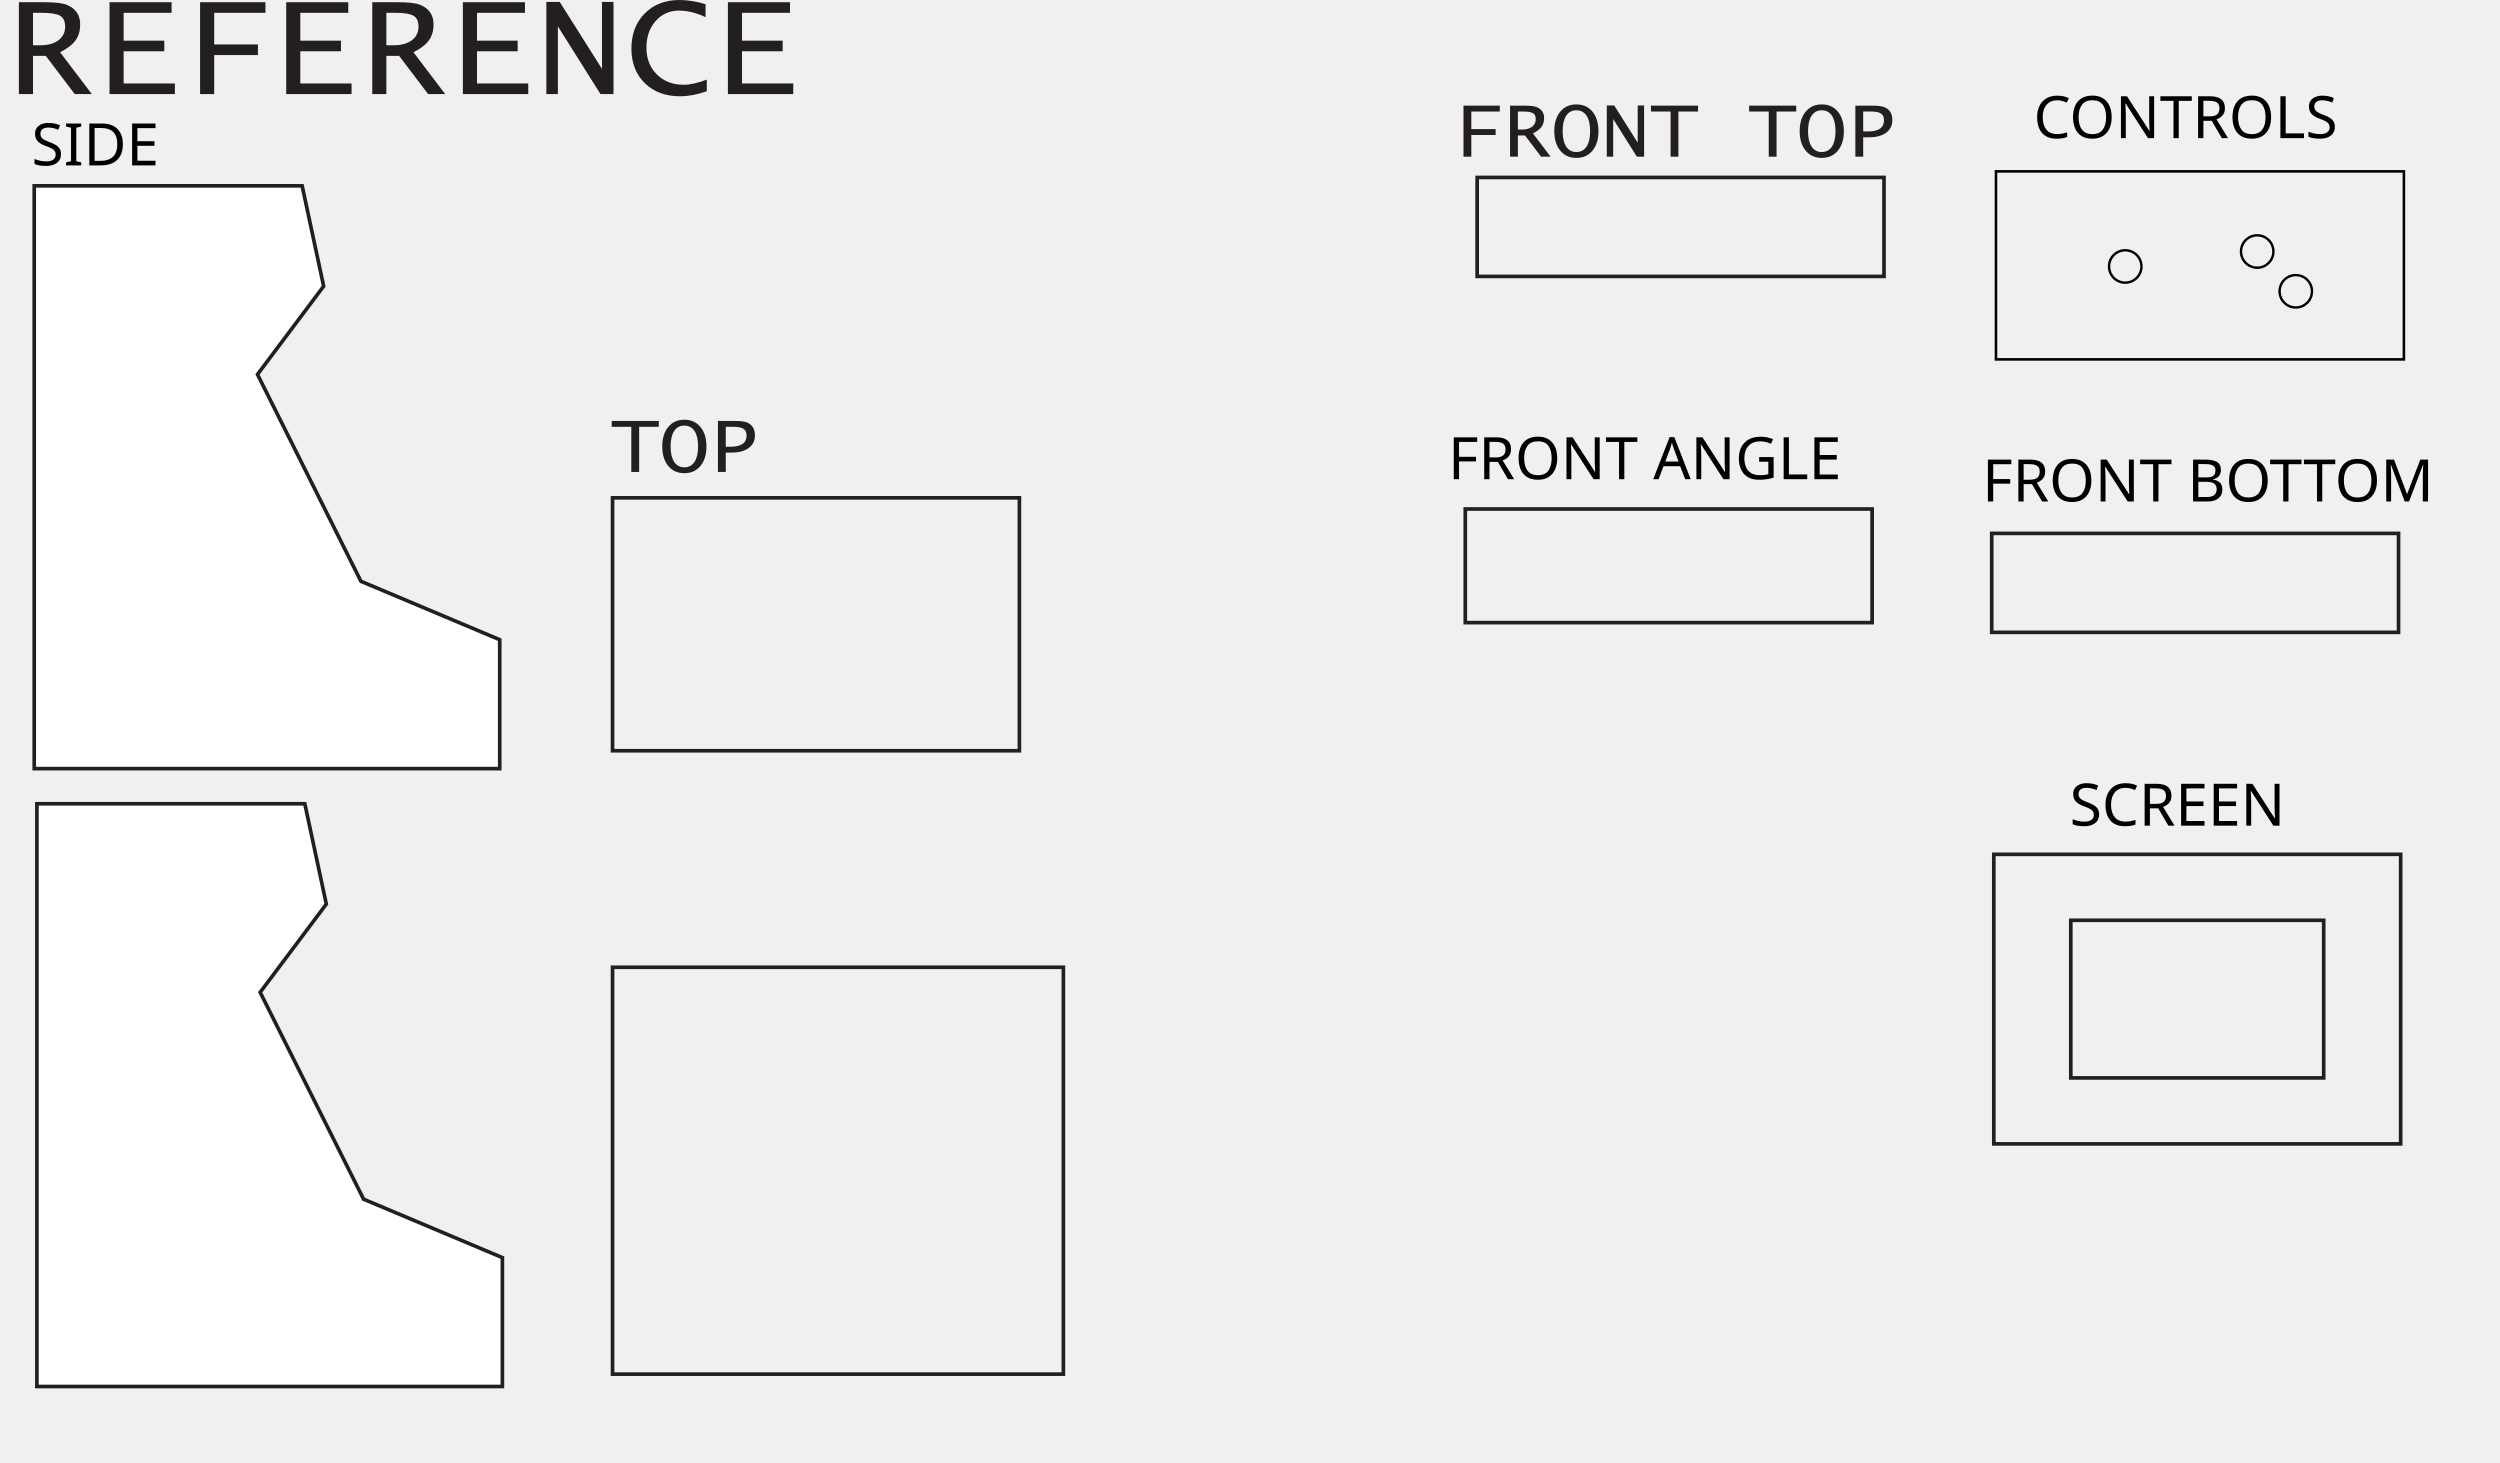
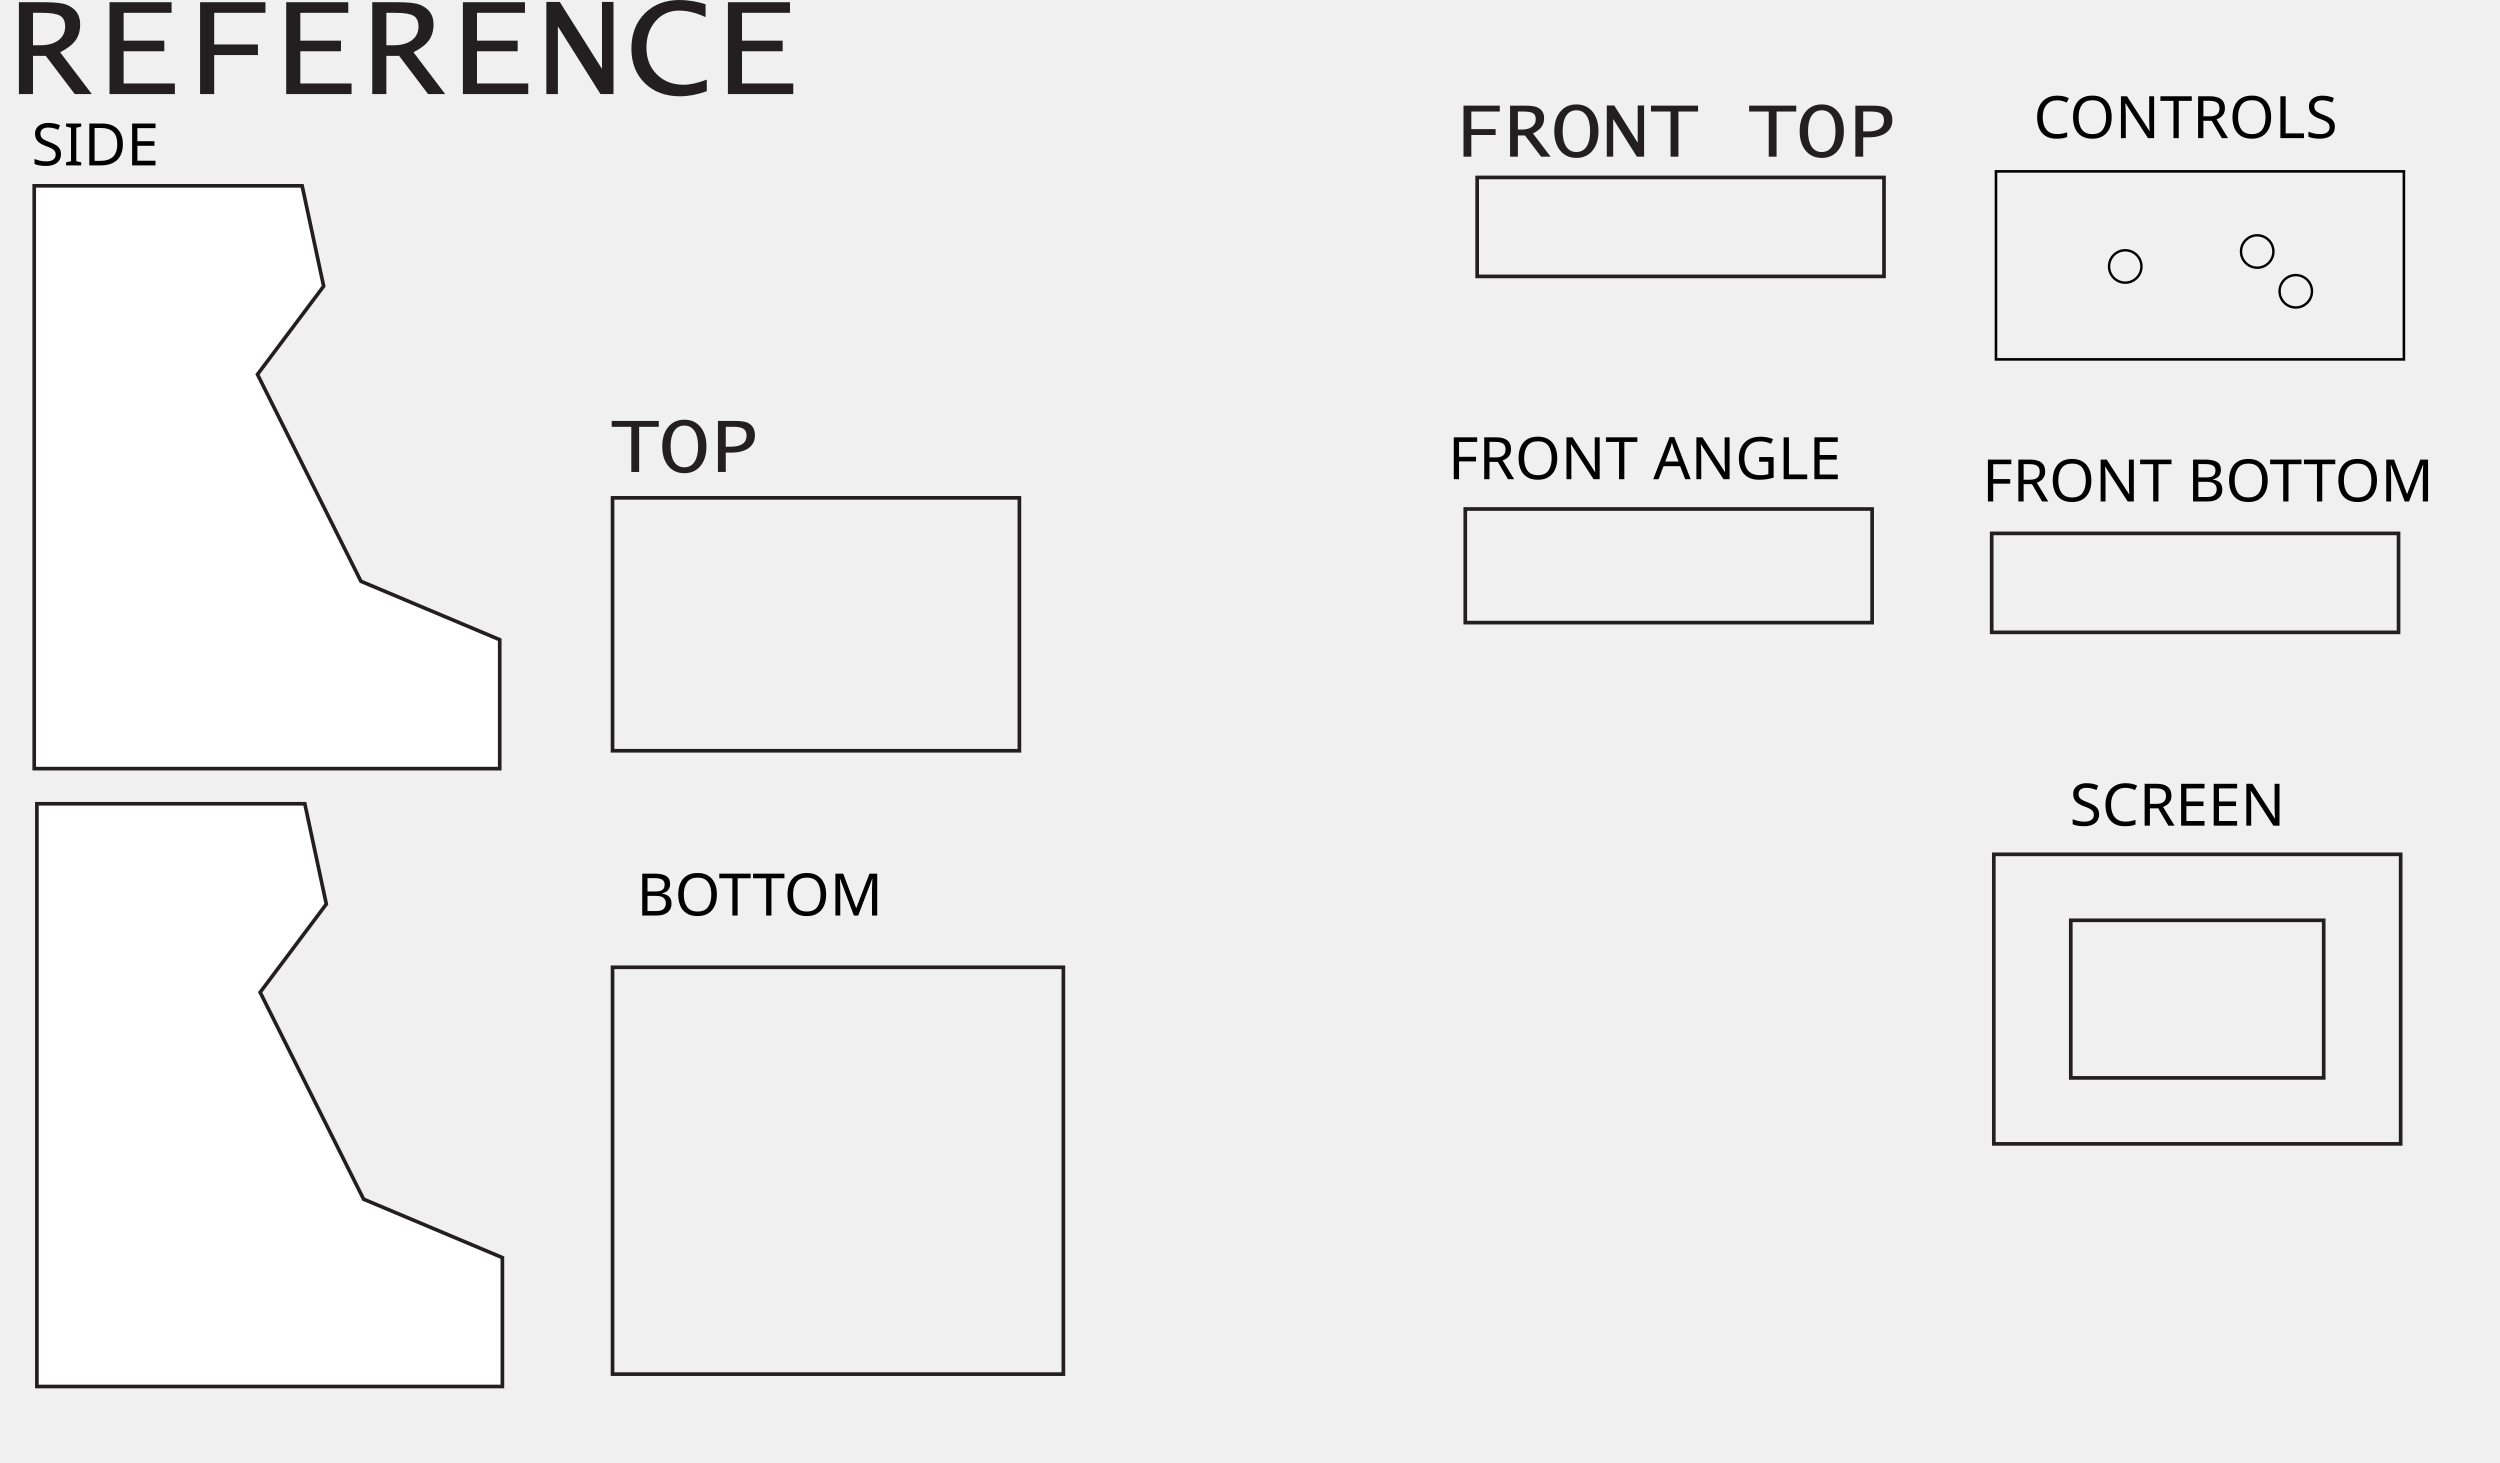
<svg xmlns="http://www.w3.org/2000/svg" xmlns:ns1="http://www.openswatchbook.org/uri/2009/osb" id="Layer_1" data-name="Layer 1" width="85.259in" height="49.888in" viewBox="0 0 6138.65 3591.924" version="1.1">
  <defs id="defs3744">
    <linearGradient id="linearGradient6102" ns1:paint="solid">
      <stop style="stop-color:#000000;stop-opacity:1;" offset="0" id="stop6104" />
    </linearGradient>
    <linearGradient id="linearGradient6089" ns1:paint="solid">
      <stop style="stop-color:#000000;stop-opacity:1;" offset="0" id="stop6091" />
    </linearGradient>
  </defs>
  <g id="g3564" transform="translate(79.54173,-682.3843)">
    <polygon points="1147.5,2253.185 1147.5,2569.689 4.5,2569.703 4.5,1138.703 4.5,1138.703 662.362,1138.689 715.17,1385.136 552.731,1601.714 806.72,2109.697 " style="fill:#ffffff" id="polygon3566" />
    <path d="m 658.724,65.993 51.617,240.885 -159.541,212.715 -3.337,4.45 2.488,4.975 252,504.007 1.489,2.978 3.068,1.292 336.492,141.681 0,309.018 -1134,0.013 0,-1422 649.724,-0.014 m 7.276,-9 -666,0.014 0,1440 1152,-0.014 L 1152,1173 810,1029 558,524.993 720,309 666,56.993 l 0,0 z" transform="translate(0,1077.196)" style="fill:#231f20" id="path3568" />
  </g>
  <path d="m 5885.035,1314.198 0,234 -990,0 0,-234 990,0 m 9,-9 -1008,0 0,252 1008,0 0,-252 0,0 z" style="fill:#231f20" id="path3570" />
  <path d="m 4592.443,1254.334 0,270 -990,0 0,-270 990,0 m 9,-9 -1008,0 0,288 1008,0 0,-288 0,0 z" style="fill:#231f20" id="path3574" />
  <g id="g3600" transform="translate(41.86407,83.72814)">
    <path d="m 1508.3,-2.05 0,-110.84 -48.145,0 0,-14.453 115.625,0 0,14.453 -48.242,0 0,110.84 -19.238,0 z" transform="translate(0,1077.196)" style="fill:#231f20" id="path3602" />
    <path d="m 1584.275,-64.745 q 0,-29.979 14.71,-47.8 14.71,-17.821 39.538,-17.822 24.828,0 39.537,17.822 14.709,17.822 14.711,47.8 0,30.079 -14.711,47.9 -14.711,17.821 -39.537,17.823 -24.829,0 -39.538,-17.822 -14.709,-17.822 -14.71,-47.901 z m 20.508,0 q 0,24.609 8.74,37.939 8.74,13.33 24.951,13.33 16.208,0 25,-13.33 8.792,-13.33 8.789,-37.939 0,-24.511 -8.789,-37.842 -8.789,-13.331 -25,-13.33 -16.211,0 -24.951,13.33 -8.74,13.33 -8.74,37.842 z" transform="translate(0,1077.196)" style="fill:#231f20" id="path3604" />
    <path d="m 1720.993,-2.05 0,-125.293 40.767,0 q 21.8,0 31.088,3.906 18.967,8.2 18.966,31.641 0,19.727 -15.3,30.957 -15.3,11.23 -42.194,11.23 l -14.083,0 0,47.559 -19.238,0 z m 19.238,-62.012 12.012,0 q 39.06,0 39.063,-27.344 0,-11.522 -7.373,-16.5 -7.373,-4.978 -24.561,-4.98 l -19.141,0 0,48.828 z" transform="translate(0,1077.196)" style="fill:#231f20" id="path3606" />
  </g>
  <g id="g3650" transform="translate(602.8426,-594.4698)">
    <path d="m 2990.711,-98.03 0,-125.293 89.16,0 0,14.453 -69.921,0 0,43.164 59.668,0 0,14.453 -59.668,0 0,53.223 -19.238,0 z" transform="translate(0,1077.196)" style="fill:#231f20" id="path3652" />
    <path d="m 3105.067,-98.03 0,-125.293 35.059,0 q 21.875,0 30.371,3.613 18.164,7.521 18.164,26.563 0,13.087 -6.307,21.826 -6.307,8.739 -21.084,16.26 l 43.257,57.031 -23.288,0 -39.551,-52.148 -17.388,0 0,52.148 -19.238,0 z m 19.238,-66.6 10.156,0 q 15.527,0 24.609,-6.852 a 21.963,21.963 0 0 0 9.082,-18.5 q 0,-10.862 -6.836,-14.876 -6.836,-4.014 -25.2,-4.013 l -11.816,0 0,44.238 z" transform="translate(0,1077.196)" style="fill:#231f20" id="path3654" />
    <path d="m 3213.66,-160.726 q 0,-29.979 14.709,-47.8 14.709,-17.821 39.539,-17.822 24.826,0 39.537,17.822 14.711,17.822 14.711,47.8 0,30.079 -14.711,47.9 -14.711,17.821 -39.537,17.826 -24.829,0 -39.539,-17.822 -14.71,-17.822 -14.709,-47.904 z m 20.508,0 q 0,24.609 8.74,37.939 8.74,13.33 24.951,13.33 16.21,0 25,-13.33 8.79,-13.33 8.789,-37.939 0,-24.511 -8.789,-37.842 -8.789,-13.331 -25,-13.33 -16.211,0 -24.951,13.33 -8.74,13.33 -8.74,37.842 z" transform="translate(0,1077.196)" style="fill:#231f20" id="path3656" />
    <path d="m 3342.567,-98.03 0,-125.684 18.257,0 57.427,91.035 0.2,0 0,-91.035 15.723,0 0,125.684 -17.774,0 -57.815,-91.878 -0.293,0 0,91.878 -15.723,0 z" transform="translate(0,1077.196)" style="fill:#231f20" id="path3658" />
    <path d="m 3499.207,-98.03 0,-110.84 -48.145,0 0,-14.453 115.625,0 0,14.453 -48.242,0 0,110.84 -19.238,0 z" transform="translate(0,1077.196)" style="fill:#231f20" id="path3660" />
    <path d="m 3740.223,-98.03 0,-110.84 -48.145,0 0,-14.453 115.622,0 0,14.453 -48.242,0 0,110.84 -19.238,0 z" transform="translate(0,1077.196)" style="fill:#231f20" id="path3662" />
    <path d="m 3816.2,-160.726 q 0,-29.979 14.709,-47.8 14.709,-17.821 39.539,-17.822 24.826,0 39.537,17.822 14.711,17.822 14.711,47.8 0,30.079 -14.711,47.9 -14.711,17.821 -39.537,17.826 -24.829,0 -39.539,-17.822 -14.71,-17.822 -14.709,-47.904 z m 20.508,0 q 0,24.609 8.74,37.939 8.74,13.33 24.951,13.33 16.21,0 25,-13.33 8.79,-13.33 8.789,-37.939 0,-24.511 -8.789,-37.842 -8.789,-13.331 -25,-13.33 -16.211,0 -24.951,13.33 -8.74,13.33 -8.741,37.842 z" transform="translate(0,1077.196)" style="fill:#231f20" id="path3664" />
    <path d="m 3952.918,-98.03 0,-125.293 40.767,0 q 21.8,0 31.089,3.906 18.965,8.2 18.965,31.641 0,19.727 -15.3,30.957 -15.3,11.23 -42.2,11.23 l -14.082,0 0,47.559 -19.238,0 z m 19.238,-62.012 12.012,0 q 39.062,0 39.063,-27.344 0,-11.522 -7.373,-16.5 -7.373,-4.978 -24.561,-4.98 l -19.141,0 0,48.828 z" transform="translate(0,1077.196)" style="fill:#231f20" id="path3666" />
  </g>
  <g id="g3704">
    <path d="M46.405-846.22v-225.527h63.105q39.374,0,54.668,6.5,32.7,13.538,32.7,47.813,0,23.558-11.352,39.287T147.57-948.876L225.433-846.22H183.514l-71.191-93.867H81.034v93.867H46.405ZM81.034-966.1H99.315q27.949,0,44.3-12.332t16.348-33.3q0-19.553-12.3-26.776t-45.352-7.224H81.034V-966.1Z" transform="translate(0 1077.196)" style="fill: #231f20" id="path3706" />
    <path d="M268.944-846.22v-225.527h152.4v26.016H303.573v68.379h99.844v26.016H303.573v79.1H429.432v26.016H268.944Z" transform="translate(0 1077.196)" style="fill: #231f20" id="path3708" />
    <path d="M491.307-846.22v-225.527H651.8v26.016H525.936v77.7h107.4v26.016h-107.4v95.8H491.307Z" transform="translate(0 1077.196)" style="fill: #231f20" id="path3710" />
    <path d="M702.772-846.22v-225.527h152.4v26.016H737.4v68.379h99.843v26.016H737.4v79.1H863.26v26.016H702.772Z" transform="translate(0 1077.196)" style="fill: #231f20" id="path3712" />
    <path d="M914.061-846.22v-225.527h63.105q39.374,0,54.668,6.5,32.7,13.538,32.7,47.813,0,23.558-11.352,39.287t-37.952,29.268l77.862,102.656H1051.17l-71.191-93.867H948.69v93.867H914.061ZM948.69-966.1h18.281q27.949,0,44.3-12.332t16.348-33.3q0-19.553-12.3-26.776t-45.352-7.224H948.69V-966.1Z" transform="translate(0 1077.196)" style="fill: #231f20" id="path3714" />
    <path d="M1136.6-846.22v-225.527H1289v26.016H1171.229v68.379h99.844v26.016h-99.844v79.1h125.859v26.016H1136.6Z" transform="translate(0 1077.196)" style="fill: #231f20" id="path3716" />
    <path d="M1341.561-846.22v-226.23h32.863l103.367,163.864h0.352V-1072.45h28.3v226.23h-31.986L1370.389-1011.6h-0.527v165.38h-28.3Z" transform="translate(0 1077.196)" style="fill: #231f20" id="path3718" />
    <path d="M1735.487-853.251q-34.8,12.479-65.566,12.48-53.789,0-86.66-32.256t-32.871-84.814q0-53.262,32.7-86.309t85.43-33.047q29.881,0,63.984,10.2v31.816q-34.8-15.993-65.039-16-34.982,0-57.568,25.664T1587.3-960.126q0,40.078,25.488,65.566t65.566,25.488q24.258,0,57.129-12.656v28.477Z" transform="translate(0 1077.196)" style="fill: #231f20" id="path3720" />
    <path d="M1787.342-846.22v-225.527h152.4v26.016H1821.971v68.379h99.844v26.016h-99.844v79.1H1947.83v26.016H1787.342Z" transform="translate(0 1077.196)" style="fill: #231f20" id="path3722" />
  </g>
  <path d="m 2498.576,1226.924 0,612 -990,0 0,-612 990,0 m 9,-9 -1008,0 0,630 1008,0 0,-630 0,0 z" style="fill:#231f20" id="path3724" />
  <path d="m 2606.576,2379.615 0,990 -1098,0 0,-990 1098,0 m 9,-9 -1116,0 0,1008 1116,0 0,-1008 0,0 z" style="fill:#231f20" id="path3726" />
  <path d="m 5890.229,2102.252 0,702 -990,0 0,-702 990,0 m 9,-9 -1008,0 0,720 1008,0 0,-720 0,0 z" style="fill:#231f20" id="path3738" />
  <path d="m 5701.229,2264.252 0,378 -612,0 0,-378 612,0 m 9,-9 -630,0 0,396 630,0 0,-396 0,0 z" style="fill:#231f20" id="path3740" />
  <g id="g3564-3" transform="translate(86.07722,834.8624)">
    <polygon points="662.362,1138.689 715.17,1385.136 552.731,1601.714 806.72,2109.697 1147.5,2253.185 1147.5,2569.689 4.5,2569.703 4.5,1138.703 4.5,1138.703 " style="fill:#ffffff" id="polygon3566-9" />
    <path d="m 658.724,65.993 51.617,240.885 -159.541,212.715 -3.337,4.45 2.488,4.975 252,504.007 1.489,2.978 3.068,1.292 336.492,141.681 0,309.018 -1134,0.013 0,-1422 649.724,-0.014 m 7.276,-9 -666,0.014 0,1440 1152,-0.014 L 1152,1173 810,1029 558,524.993 720,309 666,56.993 l 0,0 z" transform="translate(0,1077.196)" style="fill:#231f20" id="path3568-5" />
  </g>
  <flowRoot xml:space="preserve" id="flowRoot3769" style="fill:black;stroke:none;stroke-opacity:1;stroke-width:1px;stroke-linejoin:miter;stroke-linecap:butt;fill-opacity:1;font-family:sans-serif;font-style:normal;font-weight:normal;font-size:12.5px;line-height:125%;letter-spacing:0px;word-spacing:0px">
    <flowRegion id="flowRegion3771">
      <rect id="rect3773" width="104.66" height="83.728" x="1904.815" y="2606.038" />
    </flowRegion>
    <flowPara id="flowPara3775" />
  </flowRoot>
  <flowRoot xml:space="preserve" id="flowRoot3777" style="fill:black;stroke:none;stroke-opacity:1;stroke-width:1px;stroke-linejoin:miter;stroke-linecap:butt;fill-opacity:1;font-family:sans-serif;font-style:normal;font-weight:normal;font-size:12.5px;line-height:125%;letter-spacing:0px;word-spacing:0px">
    <flowRegion id="flowRegion3779">
      <rect id="rect3781" width="1229.757" height="214.553" x="1899.582" y="2569.407" />
    </flowRegion>
    <flowPara id="flowPara3783" />
  </flowRoot>
  <text xml:space="preserve" style="font-style:normal;font-weight:normal;font-size:10px;line-height:125%;font-family:sans-serif;letter-spacing:0px;word-spacing:0px;fill:#000000;fill-opacity:1;stroke:none;stroke-width:1px;stroke-linecap:butt;stroke-linejoin:miter;stroke-opacity:1" x="1624.326" y="2122.502" id="text3785">
    <tspan id="tspan3787" x="1624.326" y="2122.502" />
  </text>
-   <flowRoot xml:space="preserve" id="flowRoot3789" style="font-style:normal;font-weight:normal;font-size:35px;line-height:125%;font-family:sans-serif;letter-spacing:0px;word-spacing:0px;fill:#000000;fill-opacity:1;stroke:none;stroke-width:1px;stroke-linecap:butt;stroke-linejoin:miter;stroke-opacity:1" transform="matrix(0.8000002,0,0,0.8000002,58.6097,129.7722)">
+   <flowRoot xml:space="preserve" id="flowRoot3789" style="font-style:normal;font-weight:normal;font-size:35px;line-height:125%;font-family:sans-serif;letter-spacing:0px;word-spacing:0px;fill:#000000;fill-opacity:1;stroke:none;stroke-width:1px;stroke-linecap:butt;stroke-linejoin:miter;stroke-opacity:1" transform="matrix(0.8000002,0,0,0.8000002,70.45064,76.48791)">
    <flowRegion id="flowRegion3791">
-       <rect id="rect3793" width="1376.281" height="240.718" x="1779.222" y="2506.61" />
+       <rect id="rect3793" width="880.442" height="196.315" x="1779.222" y="2506.61" />
    </flowRegion>
    <flowPara id="flowPara3795" style="font-size:180px">BOTTOM</flowPara>
+     <flowPara style="font-size:180px" id="flowPara6702" />
  </flowRoot>
  <text xml:space="preserve" style="font-style:normal;font-weight:normal;font-size:28px;line-height:125%;font-family:sans-serif;letter-spacing:0px;word-spacing:0px;fill:#000000;fill-opacity:1;stroke:none;stroke-width:1px;stroke-linecap:butt;stroke-linejoin:miter;stroke-opacity:1" x="77.449" y="406.075" id="text3797">
    <tspan id="tspan3799" x="77.449" y="406.075" style="font-size:144px">SIDE</tspan>
  </text>
  <text xml:space="preserve" style="font-style:normal;font-weight:normal;font-size:28px;line-height:125%;font-family:sans-serif;letter-spacing:0px;word-spacing:0px;fill:#000000;fill-opacity:1;stroke:none;stroke-width:1px;stroke-linecap:butt;stroke-linejoin:miter;stroke-opacity:1" x="3555.722" y="1176.582" id="text3801">
    <tspan id="tspan3803" x="3555.722" y="1176.582" style="font-size:144px">FRONT ANGLE</tspan>
  </text>
  <text xml:space="preserve" style="font-style:normal;font-weight:normal;font-size:28px;line-height:125%;font-family:sans-serif;letter-spacing:0px;word-spacing:0px;fill:#000000;fill-opacity:1;stroke:none;stroke-width:1px;stroke-linecap:butt;stroke-linejoin:miter;stroke-opacity:1" x="5082.027" y="2027.345" id="text3805">
    <tspan id="tspan3807" x="5082.027" y="2027.345" style="font-size:144px">SCREEN</tspan>
  </text>
  <text xml:space="preserve" style="font-style:normal;font-weight:normal;font-size:28px;line-height:125%;font-family:sans-serif;letter-spacing:0px;word-spacing:0px;opacity:1;fill:#000000;fill-opacity:1;stroke:none;stroke-width:1px;stroke-linecap:butt;stroke-linejoin:miter;stroke-opacity:1" x="4993.309" y="339.138" id="text3809">
    <tspan id="tspan3811" x="4993.309" y="339.138" style="font-size:144px">CONTROLS</tspan>
  </text>
  <text xml:space="preserve" style="font-style:normal;font-weight:normal;font-size:28px;line-height:125%;font-family:sans-serif;letter-spacing:0px;word-spacing:0px;fill:#000000;fill-opacity:1;stroke:none;stroke-width:1px;stroke-linecap:butt;stroke-linejoin:miter;stroke-opacity:1" x="4867.296" y="1231.303" id="text3813">
    <tspan id="tspan3815" x="4867.296" y="1231.303" style="font-size:144px">FRONT BOTTOM</tspan>
  </text>
  <path d="m 4621.612,440.21 0,234 -990,0 0,-234 990,0 m 9,-9 -1008,0 0,252 1008,0 0,-252 0,0 z" style="fill:#231f20" id="path3572-2" />
  <g id="layer1" />
  <rect style="opacity:1;fill:none;fill-opacity:1;fill-rule:nonzero;stroke:#000000;stroke-width:6.347;stroke-miterlimit:4;stroke-dasharray:none;stroke-opacity:1" id="rect6658" width="1001.653" height="461.653" x="4901.039" y="420.791" />
  <circle style="opacity:1;fill:none;fill-opacity:1;fill-rule:nonzero;stroke:#000000;stroke-width:5.964;stroke-miterlimit:4;stroke-dasharray:none;stroke-opacity:1" id="path6660" cx="5218.468" cy="654.299" r="39.786" />
  <circle style="opacity:1;fill:none;fill-opacity:1;fill-rule:nonzero;stroke:#000000;stroke-width:5.964;stroke-miterlimit:4;stroke-dasharray:none;stroke-opacity:1" id="path6660-5" cx="5542.477" cy="617.575" r="39.786" />
  <circle style="opacity:1;fill:none;fill-opacity:1;fill-rule:nonzero;stroke:#000000;stroke-width:5.964;stroke-miterlimit:4;stroke-dasharray:none;stroke-opacity:1" id="path6660-2" cx="5637.204" cy="715.263" r="39.786" />
+   <text xml:space="preserve" style="font-style:normal;font-weight:normal;font-size:144px;line-height:125%;font-family:sans-serif;letter-spacing:0px;word-spacing:0px;fill:#000000;fill-opacity:1;stroke:none;stroke-width:1px;stroke-linecap:butt;stroke-linejoin:miter;stroke-opacity:1" x="1563.005" y="2247.983" id="text6704">
+     <tspan id="tspan6706" x="1563.005" y="2247.983">BOTTOM</tspan>
+   </text>
</svg>
